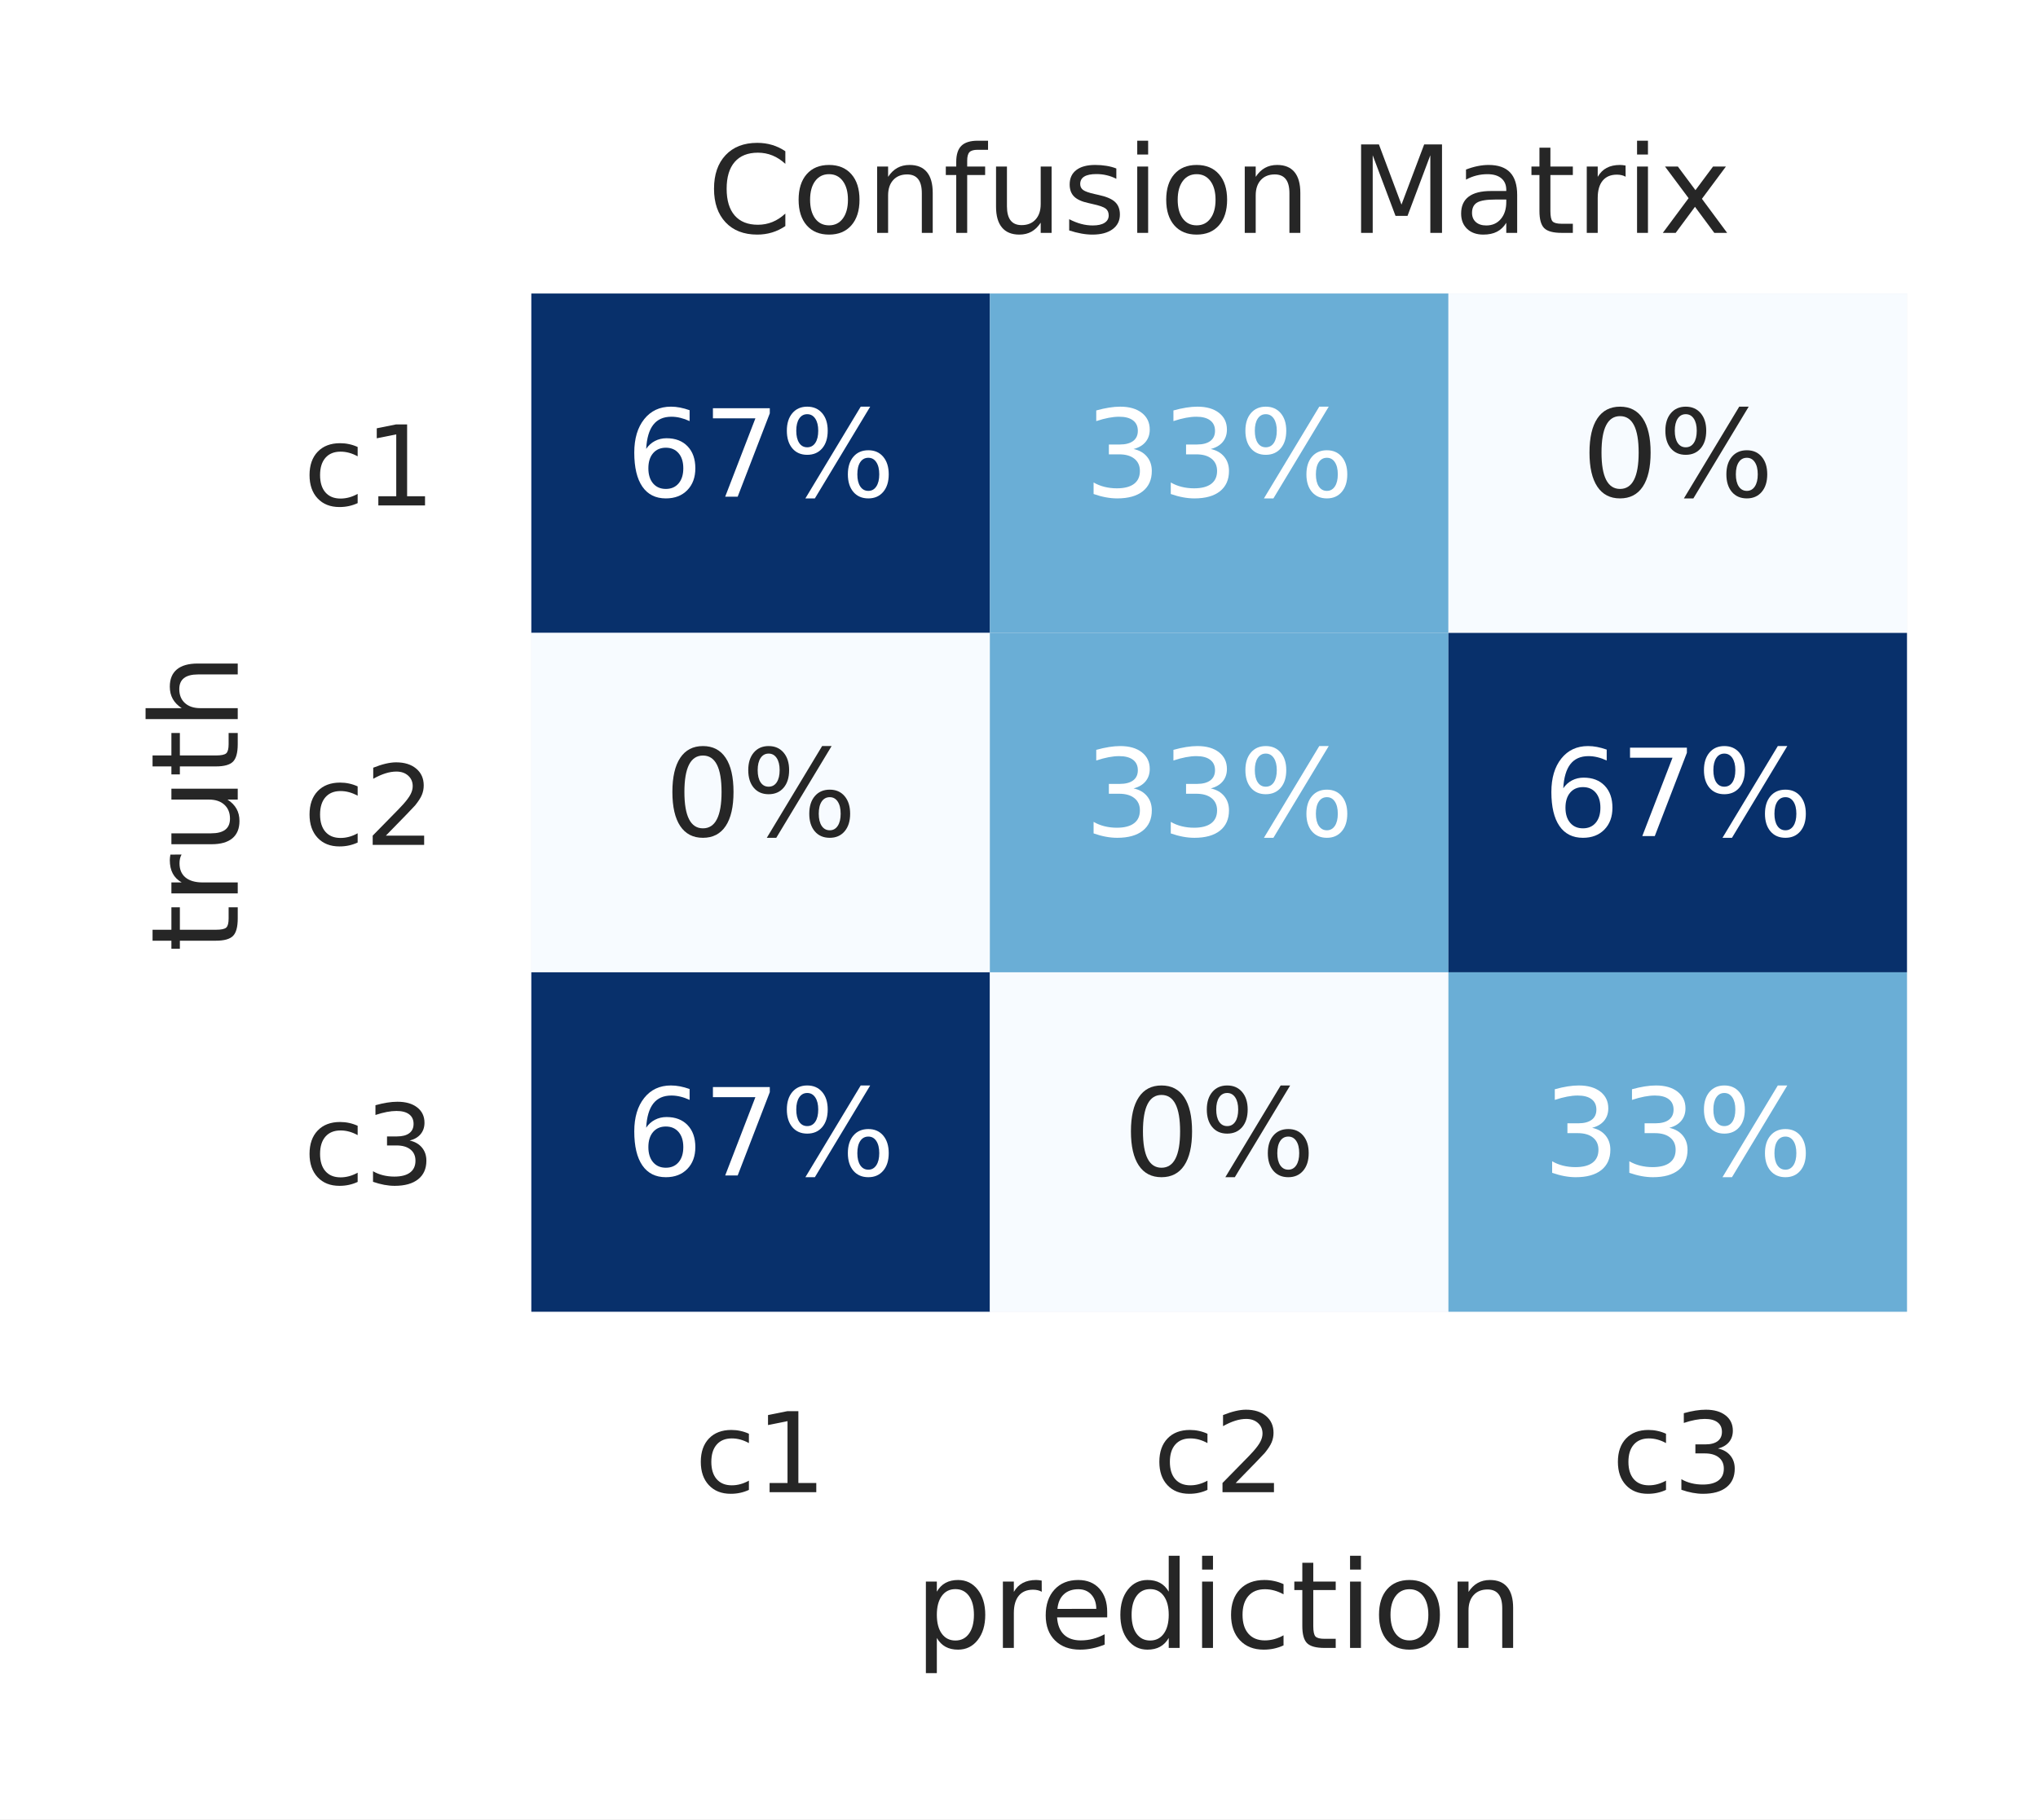
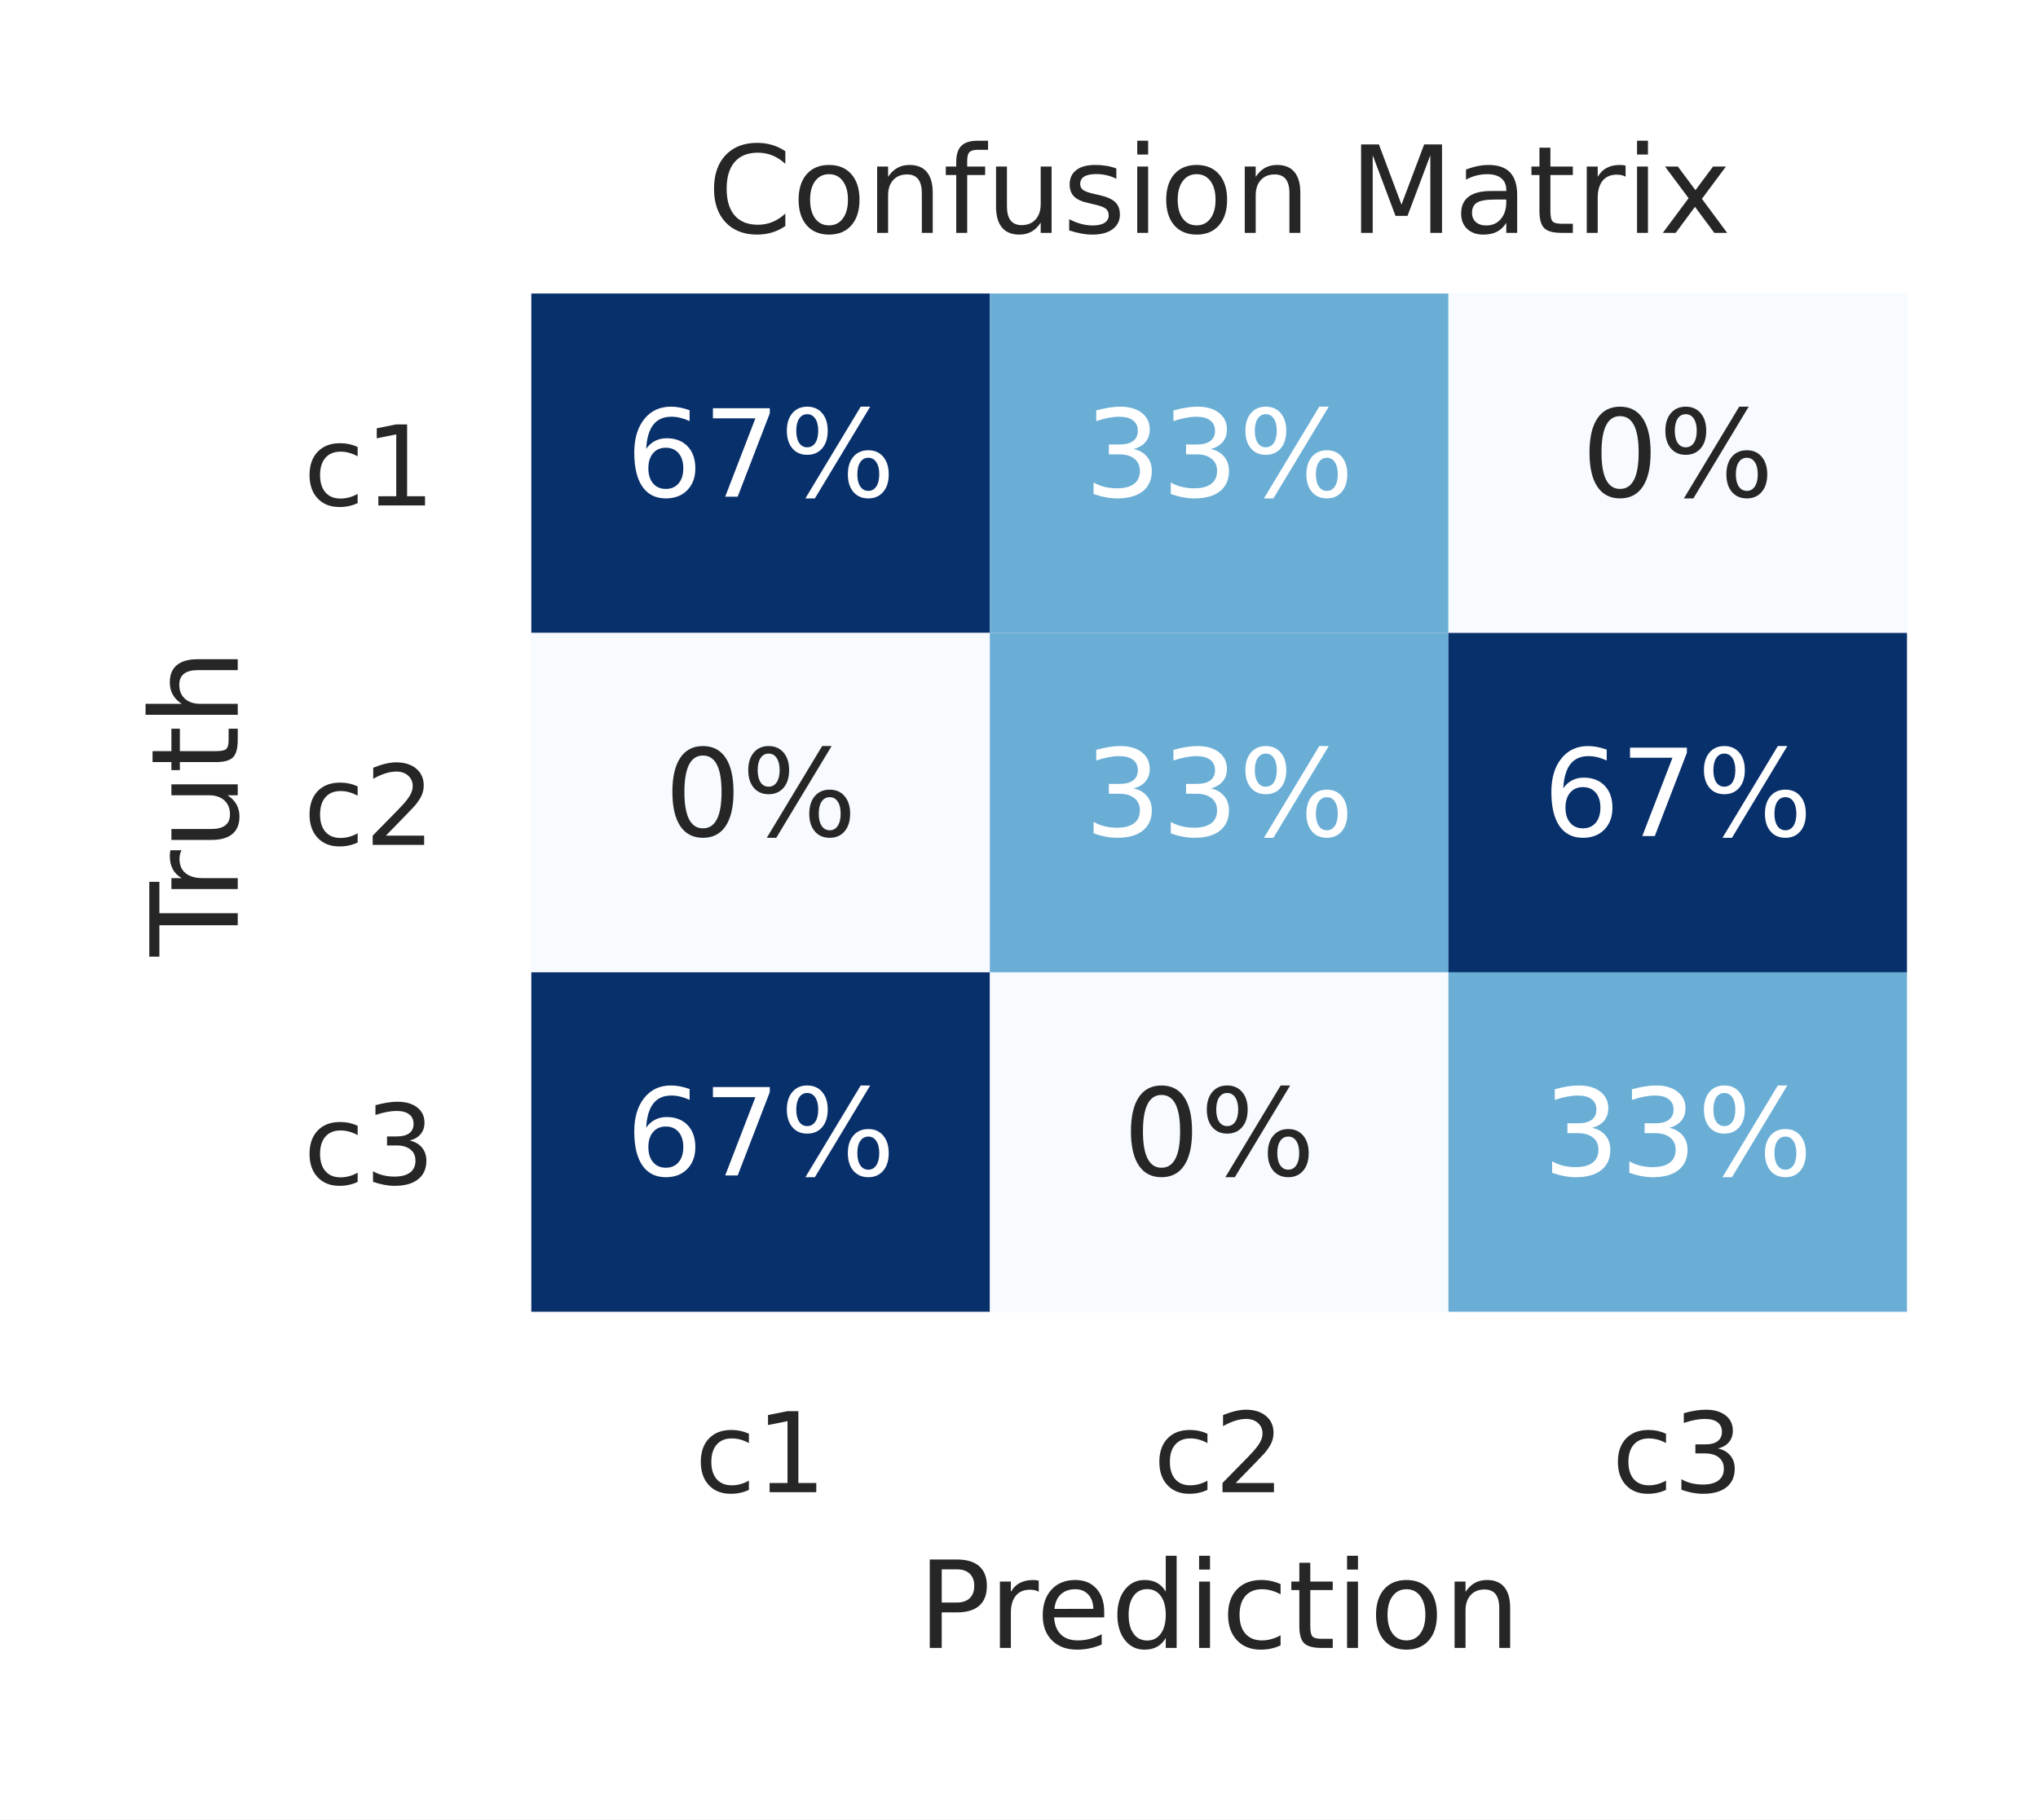
<svg xmlns="http://www.w3.org/2000/svg" xmlns:xlink="http://www.w3.org/1999/xlink" height="180pt" version="1.1" viewBox="0 0 201.6 180" width="201.6pt">
  <defs>
    <style type="text/css">*{stroke-linecap:butt;stroke-linejoin:round;}</style>
  </defs>
  <g id="figure_1">
    <g id="patch_1">
      <path d="M 0 180  L 201.6 180  L 201.6 0  L 0 0  z " style="fill:#ffffff;" />
    </g>
    <g id="axes_1">
      <g id="patch_2">
        <path d="M 52.56 129.78  L 188.64 129.78  L 188.64 29.04  L 52.56 29.04  z " style="fill:#eaeaf2;" />
      </g>
      <g id="matplotlib.axis_1">
        <g id="xtick_1">
          <g id="text_1">
            <g style="fill:#262626;" transform="translate(68.71648 147.6383)scale(0.11 -0.11)">
              <defs>
                <path d="M 3122 3366  L 3122 2828  Q 2878 2963 2633 3030  Q 2388 3097 2138 3097  Q 1578 3097 1268 2742  Q 959 2388 959 1747  Q 959 1106 1268 751  Q 1578 397 2138 397  Q 2388 397 2633 464  Q 2878 531 3122 666  L 3122 134  Q 2881 22 2623 -34  Q 2366 -91 2075 -91  Q 1284 -91 818 406  Q 353 903 353 1747  Q 353 2603 823 3093  Q 1294 3584 2113 3584  Q 2378 3584 2631 3529  Q 2884 3475 3122 3366  z " id="DejaVuSans-63" transform="scale(0.015625)" />
                <path d="M 794 531  L 1825 531  L 1825 4091  L 703 3866  L 703 4441  L 1819 4666  L 2450 4666  L 2450 531  L 3481 531  L 3481 0  L 794 0  L 794 531  z " id="DejaVuSans-31" transform="scale(0.015625)" />
              </defs>
              <use xlink:href="#DejaVuSans-63" />
              <use x="54.98" xlink:href="#DejaVuSans-31" />
            </g>
          </g>
        </g>
        <g id="xtick_2">
          <g id="text_2">
            <g style="fill:#262626;" transform="translate(114.0765 147.6383)scale(0.11 -0.11)">
              <defs>
                <path d="M 1228 531  L 3431 531  L 3431 0  L 469 0  L 469 531  Q 828 903 1448 1529  Q 2069 2156 2228 2338  Q 2531 2678 2651 2914  Q 2772 3150 2772 3378  Q 2772 3750 2511 3984  Q 2250 4219 1831 4219  Q 1534 4219 1204 4116  Q 875 4013 500 3803  L 500 4441  Q 881 4594 1212 4672  Q 1544 4750 1819 4750  Q 2544 4750 2975 4387  Q 3406 4025 3406 3419  Q 3406 3131 3298 2873  Q 3191 2616 2906 2266  Q 2828 2175 2409 1742  Q 1991 1309 1228 531  z " id="DejaVuSans-32" transform="scale(0.015625)" />
              </defs>
              <use xlink:href="#DejaVuSans-63" />
              <use x="54.98" xlink:href="#DejaVuSans-32" />
            </g>
          </g>
        </g>
        <g id="xtick_3">
          <g id="text_3">
            <g style="fill:#262626;" transform="translate(159.4365 147.6383)scale(0.11 -0.11)">
              <defs>
                <path d="M 2597 2516  Q 3050 2419 3304 2112  Q 3559 1806 3559 1356  Q 3559 666 3084 287  Q 2609 -91 1734 -91  Q 1441 -91 1130 -33  Q 819 25 488 141  L 488 750  Q 750 597 1062 519  Q 1375 441 1716 441  Q 2309 441 2620 675  Q 2931 909 2931 1356  Q 2931 1769 2642 2001  Q 2353 2234 1838 2234  L 1294 2234  L 1294 2753  L 1863 2753  Q 2328 2753 2575 2939  Q 2822 3125 2822 3475  Q 2822 3834 2567 4026  Q 2313 4219 1838 4219  Q 1578 4219 1281 4162  Q 984 4106 628 3988  L 628 4550  Q 988 4650 1302 4700  Q 1616 4750 1894 4750  Q 2613 4750 3031 4423  Q 3450 4097 3450 3541  Q 3450 3153 3228 2886  Q 3006 2619 2597 2516  z " id="DejaVuSans-33" transform="scale(0.015625)" />
              </defs>
              <use xlink:href="#DejaVuSans-63" />
              <use x="54.98" xlink:href="#DejaVuSans-33" />
            </g>
          </g>
        </g>
        <g id="text_4">
-           <g style="fill:#262626;" transform="translate(90.49969 163.0441)scale(0.12 -0.12)">
+           <g style="fill:#262626;" transform="translate(90.79594 163.0441)scale(0.12 -0.12)">
            <defs>
-               <path d="M 1159 525  L 1159 -1331  L 581 -1331  L 581 3500  L 1159 3500  L 1159 2969  Q 1341 3281 1617 3432  Q 1894 3584 2278 3584  Q 2916 3584 3314 3078  Q 3713 2572 3713 1747  Q 3713 922 3314 415  Q 2916 -91 2278 -91  Q 1894 -91 1617 61  Q 1341 213 1159 525  z M 3116 1747  Q 3116 2381 2855 2742  Q 2594 3103 2138 3103  Q 1681 3103 1420 2742  Q 1159 2381 1159 1747  Q 1159 1113 1420 752  Q 1681 391 2138 391  Q 2594 391 2855 752  Q 3116 1113 3116 1747  z " id="DejaVuSans-70" transform="scale(0.015625)" />
+               <path d="M 1259 4147  L 1259 2394  L 2053 2394  Q 2494 2394 2734 2622  Q 2975 2850 2975 3272  Q 2975 3691 2734 3919  Q 2494 4147 2053 4147  L 1259 4147  z M 628 4666  L 2053 4666  Q 2838 4666 3239 4311  Q 3641 3956 3641 3272  Q 3641 2581 3239 2228  Q 2838 1875 2053 1875  L 1259 1875  L 1259 0  L 628 0  L 628 4666  z " id="DejaVuSans-50" transform="scale(0.015625)" />
              <path d="M 2631 2963  Q 2534 3019 2420 3045  Q 2306 3072 2169 3072  Q 1681 3072 1420 2755  Q 1159 2438 1159 1844  L 1159 0  L 581 0  L 581 3500  L 1159 3500  L 1159 2956  Q 1341 3275 1631 3429  Q 1922 3584 2338 3584  Q 2397 3584 2469 3576  Q 2541 3569 2628 3553  L 2631 2963  z " id="DejaVuSans-72" transform="scale(0.015625)" />
              <path d="M 3597 1894  L 3597 1613  L 953 1613  Q 991 1019 1311 708  Q 1631 397 2203 397  Q 2534 397 2845 478  Q 3156 559 3463 722  L 3463 178  Q 3153 47 2828 -22  Q 2503 -91 2169 -91  Q 1331 -91 842 396  Q 353 884 353 1716  Q 353 2575 817 3079  Q 1281 3584 2069 3584  Q 2775 3584 3186 3129  Q 3597 2675 3597 1894  z M 3022 2063  Q 3016 2534 2758 2815  Q 2500 3097 2075 3097  Q 1594 3097 1305 2825  Q 1016 2553 972 2059  L 3022 2063  z " id="DejaVuSans-65" transform="scale(0.015625)" />
              <path d="M 2906 2969  L 2906 4863  L 3481 4863  L 3481 0  L 2906 0  L 2906 525  Q 2725 213 2448 61  Q 2172 -91 1784 -91  Q 1150 -91 751 415  Q 353 922 353 1747  Q 353 2572 751 3078  Q 1150 3584 1784 3584  Q 2172 3584 2448 3432  Q 2725 3281 2906 2969  z M 947 1747  Q 947 1113 1208 752  Q 1469 391 1925 391  Q 2381 391 2643 752  Q 2906 1113 2906 1747  Q 2906 2381 2643 2742  Q 2381 3103 1925 3103  Q 1469 3103 1208 2742  Q 947 2381 947 1747  z " id="DejaVuSans-64" transform="scale(0.015625)" />
              <path d="M 603 3500  L 1178 3500  L 1178 0  L 603 0  L 603 3500  z M 603 4863  L 1178 4863  L 1178 4134  L 603 4134  L 603 4863  z " id="DejaVuSans-69" transform="scale(0.015625)" />
              <path d="M 1172 4494  L 1172 3500  L 2356 3500  L 2356 3053  L 1172 3053  L 1172 1153  Q 1172 725 1289 603  Q 1406 481 1766 481  L 2356 481  L 2356 0  L 1766 0  Q 1100 0 847 248  Q 594 497 594 1153  L 594 3053  L 172 3053  L 172 3500  L 594 3500  L 594 4494  L 1172 4494  z " id="DejaVuSans-74" transform="scale(0.015625)" />
              <path d="M 1959 3097  Q 1497 3097 1228 2736  Q 959 2375 959 1747  Q 959 1119 1226 758  Q 1494 397 1959 397  Q 2419 397 2687 759  Q 2956 1122 2956 1747  Q 2956 2369 2687 2733  Q 2419 3097 1959 3097  z M 1959 3584  Q 2709 3584 3137 3096  Q 3566 2609 3566 1747  Q 3566 888 3137 398  Q 2709 -91 1959 -91  Q 1206 -91 779 398  Q 353 888 353 1747  Q 353 2609 779 3096  Q 1206 3584 1959 3584  z " id="DejaVuSans-6f" transform="scale(0.015625)" />
              <path d="M 3513 2113  L 3513 0  L 2938 0  L 2938 2094  Q 2938 2591 2744 2837  Q 2550 3084 2163 3084  Q 1697 3084 1428 2787  Q 1159 2491 1159 1978  L 1159 0  L 581 0  L 581 3500  L 1159 3500  L 1159 2956  Q 1366 3272 1645 3428  Q 1925 3584 2291 3584  Q 2894 3584 3203 3211  Q 3513 2838 3513 2113  z " id="DejaVuSans-6e" transform="scale(0.015625)" />
            </defs>
-             <use xlink:href="#DejaVuSans-70" />
-             <use x="63.477" xlink:href="#DejaVuSans-72" />
-             <use x="102.34" xlink:href="#DejaVuSans-65" />
-             <use x="163.863" xlink:href="#DejaVuSans-64" />
-             <use x="227.34" xlink:href="#DejaVuSans-69" />
-             <use x="255.123" xlink:href="#DejaVuSans-63" />
-             <use x="310.104" xlink:href="#DejaVuSans-74" />
-             <use x="349.312" xlink:href="#DejaVuSans-69" />
-             <use x="377.096" xlink:href="#DejaVuSans-6f" />
-             <use x="438.277" xlink:href="#DejaVuSans-6e" />
+             <use xlink:href="#DejaVuSans-50" />
+             <use x="58.553" xlink:href="#DejaVuSans-72" />
+             <use x="97.416" xlink:href="#DejaVuSans-65" />
+             <use x="158.939" xlink:href="#DejaVuSans-64" />
+             <use x="222.416" xlink:href="#DejaVuSans-69" />
+             <use x="250.199" xlink:href="#DejaVuSans-63" />
+             <use x="305.18" xlink:href="#DejaVuSans-74" />
+             <use x="344.389" xlink:href="#DejaVuSans-69" />
+             <use x="372.172" xlink:href="#DejaVuSans-6f" />
+             <use x="433.354" xlink:href="#DejaVuSans-6e" />
          </g>
        </g>
      </g>
      <g id="matplotlib.axis_2">
        <g id="ytick_1">
          <g id="text_5">
            <g style="fill:#262626;" transform="translate(30.01297 50.00914)scale(0.11 -0.11)">
              <use xlink:href="#DejaVuSans-63" />
              <use x="54.98" xlink:href="#DejaVuSans-31" />
            </g>
          </g>
        </g>
        <g id="ytick_2">
          <g id="text_6">
            <g style="fill:#262626;" transform="translate(30.01297 83.58914)scale(0.11 -0.11)">
              <use xlink:href="#DejaVuSans-63" />
              <use x="54.98" xlink:href="#DejaVuSans-32" />
            </g>
          </g>
        </g>
        <g id="ytick_3">
          <g id="text_7">
            <g style="fill:#262626;" transform="translate(30.01297 117.1691)scale(0.11 -0.11)">
              <use xlink:href="#DejaVuSans-63" />
              <use x="54.98" xlink:href="#DejaVuSans-33" />
            </g>
          </g>
        </g>
        <g id="text_8">
-           <g style="fill:#262626;" transform="translate(23.51734 94.18594)rotate(-90)scale(0.12 -0.12)">
+           <g style="fill:#262626;" transform="translate(23.51734 94.61344)rotate(-90)scale(0.12 -0.12)">
            <defs>
+               <path d="M -19 4666  L 3928 4666  L 3928 4134  L 2272 4134  L 2272 0  L 1638 0  L 1638 4134  L -19 4134  L -19 4666  z " id="DejaVuSans-54" transform="scale(0.015625)" />
              <path d="M 544 1381  L 544 3500  L 1119 3500  L 1119 1403  Q 1119 906 1312 657  Q 1506 409 1894 409  Q 2359 409 2629 706  Q 2900 1003 2900 1516  L 2900 3500  L 3475 3500  L 3475 0  L 2900 0  L 2900 538  Q 2691 219 2414 64  Q 2138 -91 1772 -91  Q 1169 -91 856 284  Q 544 659 544 1381  z M 1991 3584  L 1991 3584  z " id="DejaVuSans-75" transform="scale(0.015625)" />
              <path d="M 3513 2113  L 3513 0  L 2938 0  L 2938 2094  Q 2938 2591 2744 2837  Q 2550 3084 2163 3084  Q 1697 3084 1428 2787  Q 1159 2491 1159 1978  L 1159 0  L 581 0  L 581 4863  L 1159 4863  L 1159 2956  Q 1366 3272 1645 3428  Q 1925 3584 2291 3584  Q 2894 3584 3203 3211  Q 3513 2838 3513 2113  z " id="DejaVuSans-68" transform="scale(0.015625)" />
            </defs>
-             <use xlink:href="#DejaVuSans-74" />
-             <use x="39.209" xlink:href="#DejaVuSans-72" />
-             <use x="80.322" xlink:href="#DejaVuSans-75" />
-             <use x="143.701" xlink:href="#DejaVuSans-74" />
-             <use x="182.91" xlink:href="#DejaVuSans-68" />
+             <use xlink:href="#DejaVuSans-54" />
+             <use x="46.334" xlink:href="#DejaVuSans-72" />
+             <use x="87.447" xlink:href="#DejaVuSans-75" />
+             <use x="150.826" xlink:href="#DejaVuSans-74" />
+             <use x="190.035" xlink:href="#DejaVuSans-68" />
          </g>
        </g>
      </g>
      <g id="QuadMesh_1">
-         <path clip-path="url(#p3370540ae4)" d="M 52.56 29.04  L 97.92 29.04  L 97.92 62.62  L 52.56 62.62  L 52.56 29.04  " style="fill:#08306b;" />
-         <path clip-path="url(#p3370540ae4)" d="M 97.92 29.04  L 143.28 29.04  L 143.28 62.62  L 97.92 62.62  L 97.92 29.04  " style="fill:#6aaed6;" />
-         <path clip-path="url(#p3370540ae4)" d="M 143.28 29.04  L 188.64 29.04  L 188.64 62.62  L 143.28 62.62  L 143.28 29.04  " style="fill:#f7fbff;" />
-         <path clip-path="url(#p3370540ae4)" d="M 52.56 62.62  L 97.92 62.62  L 97.92 96.2  L 52.56 96.2  L 52.56 62.62  " style="fill:#f7fbff;" />
-         <path clip-path="url(#p3370540ae4)" d="M 97.92 62.62  L 143.28 62.62  L 143.28 96.2  L 97.92 96.2  L 97.92 62.62  " style="fill:#6aaed6;" />
-         <path clip-path="url(#p3370540ae4)" d="M 143.28 62.62  L 188.64 62.62  L 188.64 96.2  L 143.28 96.2  L 143.28 62.62  " style="fill:#08306b;" />
-         <path clip-path="url(#p3370540ae4)" d="M 52.56 96.2  L 97.92 96.2  L 97.92 129.78  L 52.56 129.78  L 52.56 96.2  " style="fill:#08306b;" />
-         <path clip-path="url(#p3370540ae4)" d="M 97.92 96.2  L 143.28 96.2  L 143.28 129.78  L 97.92 129.78  L 97.92 96.2  " style="fill:#f7fbff;" />
-         <path clip-path="url(#p3370540ae4)" d="M 143.28 96.2  L 188.64 96.2  L 188.64 129.78  L 143.28 129.78  L 143.28 96.2  " style="fill:#6aaed6;" />
+         <path clip-path="url(#p31de947153)" d="M 52.56 29.04  L 97.92 29.04  L 97.92 62.62  L 52.56 62.62  L 52.56 29.04  " style="fill:#08306b;" />
+         <path clip-path="url(#p31de947153)" d="M 97.92 29.04  L 143.28 29.04  L 143.28 62.62  L 97.92 62.62  L 97.92 29.04  " style="fill:#6aaed6;" />
+         <path clip-path="url(#p31de947153)" d="M 143.28 29.04  L 188.64 29.04  L 188.64 62.62  L 143.28 62.62  L 143.28 29.04  " style="fill:#f7fbff;" />
+         <path clip-path="url(#p31de947153)" d="M 52.56 62.62  L 97.92 62.62  L 97.92 96.2  L 52.56 96.2  L 52.56 62.62  " style="fill:#f7fbff;" />
+         <path clip-path="url(#p31de947153)" d="M 97.92 62.62  L 143.28 62.62  L 143.28 96.2  L 97.92 96.2  L 97.92 62.62  " style="fill:#6aaed6;" />
+         <path clip-path="url(#p31de947153)" d="M 143.28 62.62  L 188.64 62.62  L 188.64 96.2  L 143.28 96.2  L 143.28 62.62  " style="fill:#08306b;" />
+         <path clip-path="url(#p31de947153)" d="M 52.56 96.2  L 97.92 96.2  L 97.92 129.78  L 52.56 129.78  L 52.56 96.2  " style="fill:#08306b;" />
+         <path clip-path="url(#p31de947153)" d="M 97.92 96.2  L 143.28 96.2  L 143.28 129.78  L 97.92 129.78  L 97.92 96.2  " style="fill:#f7fbff;" />
+         <path clip-path="url(#p31de947153)" d="M 143.28 96.2  L 188.64 96.2  L 188.64 129.78  L 143.28 129.78  L 143.28 96.2  " style="fill:#6aaed6;" />
      </g>
      <g id="text_9">
        <g style="fill:#ffffff;" transform="translate(61.90406 49.14125)scale(0.12 -0.12)">
          <defs>
            <path d="M 2113 2584  Q 1688 2584 1439 2293  Q 1191 2003 1191 1497  Q 1191 994 1439 701  Q 1688 409 2113 409  Q 2538 409 2786 701  Q 3034 994 3034 1497  Q 3034 2003 2786 2293  Q 2538 2584 2113 2584  z M 3366 4563  L 3366 3988  Q 3128 4100 2886 4159  Q 2644 4219 2406 4219  Q 1781 4219 1451 3797  Q 1122 3375 1075 2522  Q 1259 2794 1537 2939  Q 1816 3084 2150 3084  Q 2853 3084 3261 2657  Q 3669 2231 3669 1497  Q 3669 778 3244 343  Q 2819 -91 2113 -91  Q 1303 -91 875 529  Q 447 1150 447 2328  Q 447 3434 972 4092  Q 1497 4750 2381 4750  Q 2619 4750 2861 4703  Q 3103 4656 3366 4563  z " id="DejaVuSans-36" transform="scale(0.015625)" />
            <path d="M 525 4666  L 3525 4666  L 3525 4397  L 1831 0  L 1172 0  L 2766 4134  L 525 4134  L 525 4666  z " id="DejaVuSans-37" transform="scale(0.015625)" />
            <path d="M 4653 2053  Q 4381 2053 4226 1822  Q 4072 1591 4072 1178  Q 4072 772 4226 539  Q 4381 306 4653 306  Q 4919 306 5073 539  Q 5228 772 5228 1178  Q 5228 1588 5073 1820  Q 4919 2053 4653 2053  z M 4653 2450  Q 5147 2450 5437 2106  Q 5728 1763 5728 1178  Q 5728 594 5436 251  Q 5144 -91 4653 -91  Q 4153 -91 3862 251  Q 3572 594 3572 1178  Q 3572 1766 3864 2108  Q 4156 2450 4653 2450  z M 1428 4353  Q 1159 4353 1004 4120  Q 850 3888 850 3481  Q 850 3069 1003 2837  Q 1156 2606 1428 2606  Q 1700 2606 1854 2837  Q 2009 3069 2009 3481  Q 2009 3884 1853 4118  Q 1697 4353 1428 4353  z M 4250 4750  L 4750 4750  L 1831 -91  L 1331 -91  L 4250 4750  z M 1428 4750  Q 1922 4750 2215 4408  Q 2509 4066 2509 3481  Q 2509 2891 2217 2550  Q 1925 2209 1428 2209  Q 931 2209 642 2551  Q 353 2894 353 3481  Q 353 4063 643 4406  Q 934 4750 1428 4750  z " id="DejaVuSans-25" transform="scale(0.015625)" />
          </defs>
          <use xlink:href="#DejaVuSans-36" />
          <use x="63.623" xlink:href="#DejaVuSans-37" />
          <use x="127.246" xlink:href="#DejaVuSans-25" />
        </g>
      </g>
      <g id="text_10">
        <g style="fill:#ffffff;" transform="translate(107.2641 49.14125)scale(0.12 -0.12)">
          <use xlink:href="#DejaVuSans-33" />
          <use x="63.623" xlink:href="#DejaVuSans-33" />
          <use x="127.246" xlink:href="#DejaVuSans-25" />
        </g>
      </g>
      <g id="text_11">
        <g style="fill:#262626;" transform="translate(156.4416 49.14125)scale(0.12 -0.12)">
          <defs>
            <path d="M 2034 4250  Q 1547 4250 1301 3770  Q 1056 3291 1056 2328  Q 1056 1369 1301 889  Q 1547 409 2034 409  Q 2525 409 2770 889  Q 3016 1369 3016 2328  Q 3016 3291 2770 3770  Q 2525 4250 2034 4250  z M 2034 4750  Q 2819 4750 3233 4129  Q 3647 3509 3647 2328  Q 3647 1150 3233 529  Q 2819 -91 2034 -91  Q 1250 -91 836 529  Q 422 1150 422 2328  Q 422 3509 836 4129  Q 1250 4750 2034 4750  z " id="DejaVuSans-30" transform="scale(0.015625)" />
          </defs>
          <use xlink:href="#DejaVuSans-30" />
          <use x="63.623" xlink:href="#DejaVuSans-25" />
        </g>
      </g>
      <g id="text_12">
        <g style="fill:#262626;" transform="translate(65.72156 82.72125)scale(0.12 -0.12)">
          <use xlink:href="#DejaVuSans-30" />
          <use x="63.623" xlink:href="#DejaVuSans-25" />
        </g>
      </g>
      <g id="text_13">
        <g style="fill:#ffffff;" transform="translate(107.2641 82.72125)scale(0.12 -0.12)">
          <use xlink:href="#DejaVuSans-33" />
          <use x="63.623" xlink:href="#DejaVuSans-33" />
          <use x="127.246" xlink:href="#DejaVuSans-25" />
        </g>
      </g>
      <g id="text_14">
        <g style="fill:#ffffff;" transform="translate(152.6241 82.72125)scale(0.12 -0.12)">
          <use xlink:href="#DejaVuSans-36" />
          <use x="63.623" xlink:href="#DejaVuSans-37" />
          <use x="127.246" xlink:href="#DejaVuSans-25" />
        </g>
      </g>
      <g id="text_15">
        <g style="fill:#ffffff;" transform="translate(61.90406 116.3012)scale(0.12 -0.12)">
          <use xlink:href="#DejaVuSans-36" />
          <use x="63.623" xlink:href="#DejaVuSans-37" />
          <use x="127.246" xlink:href="#DejaVuSans-25" />
        </g>
      </g>
      <g id="text_16">
        <g style="fill:#262626;" transform="translate(111.0816 116.3012)scale(0.12 -0.12)">
          <use xlink:href="#DejaVuSans-30" />
          <use x="63.623" xlink:href="#DejaVuSans-25" />
        </g>
      </g>
      <g id="text_17">
        <g style="fill:#ffffff;" transform="translate(152.6241 116.3012)scale(0.12 -0.12)">
          <use xlink:href="#DejaVuSans-33" />
          <use x="63.623" xlink:href="#DejaVuSans-33" />
          <use x="127.246" xlink:href="#DejaVuSans-25" />
        </g>
      </g>
      <g id="text_18">
        <g style="fill:#262626;" transform="translate(69.95812 23.04)scale(0.12 -0.12)">
          <defs>
            <path d="M 4122 4306  L 4122 3641  Q 3803 3938 3442 4084  Q 3081 4231 2675 4231  Q 1875 4231 1450 3742  Q 1025 3253 1025 2328  Q 1025 1406 1450 917  Q 1875 428 2675 428  Q 3081 428 3442 575  Q 3803 722 4122 1019  L 4122 359  Q 3791 134 3420 21  Q 3050 -91 2638 -91  Q 1578 -91 968 557  Q 359 1206 359 2328  Q 359 3453 968 4101  Q 1578 4750 2638 4750  Q 3056 4750 3426 4639  Q 3797 4528 4122 4306  z " id="DejaVuSans-43" transform="scale(0.015625)" />
            <path d="M 2375 4863  L 2375 4384  L 1825 4384  Q 1516 4384 1395 4259  Q 1275 4134 1275 3809  L 1275 3500  L 2222 3500  L 2222 3053  L 1275 3053  L 1275 0  L 697 0  L 697 3053  L 147 3053  L 147 3500  L 697 3500  L 697 3744  Q 697 4328 969 4595  Q 1241 4863 1831 4863  L 2375 4863  z " id="DejaVuSans-66" transform="scale(0.015625)" />
            <path d="M 2834 3397  L 2834 2853  Q 2591 2978 2328 3040  Q 2066 3103 1784 3103  Q 1356 3103 1142 2972  Q 928 2841 928 2578  Q 928 2378 1081 2264  Q 1234 2150 1697 2047  L 1894 2003  Q 2506 1872 2764 1633  Q 3022 1394 3022 966  Q 3022 478 2636 193  Q 2250 -91 1575 -91  Q 1294 -91 989 -36  Q 684 19 347 128  L 347 722  Q 666 556 975 473  Q 1284 391 1588 391  Q 1994 391 2212 530  Q 2431 669 2431 922  Q 2431 1156 2273 1281  Q 2116 1406 1581 1522  L 1381 1569  Q 847 1681 609 1914  Q 372 2147 372 2553  Q 372 3047 722 3315  Q 1072 3584 1716 3584  Q 2034 3584 2315 3537  Q 2597 3491 2834 3397  z " id="DejaVuSans-73" transform="scale(0.015625)" />
            <path id="DejaVuSans-20" transform="scale(0.015625)" />
            <path d="M 628 4666  L 1569 4666  L 2759 1491  L 3956 4666  L 4897 4666  L 4897 0  L 4281 0  L 4281 4097  L 3078 897  L 2444 897  L 1241 4097  L 1241 0  L 628 0  L 628 4666  z " id="DejaVuSans-4d" transform="scale(0.015625)" />
            <path d="M 2194 1759  Q 1497 1759 1228 1600  Q 959 1441 959 1056  Q 959 750 1161 570  Q 1363 391 1709 391  Q 2188 391 2477 730  Q 2766 1069 2766 1631  L 2766 1759  L 2194 1759  z M 3341 1997  L 3341 0  L 2766 0  L 2766 531  Q 2569 213 2275 61  Q 1981 -91 1556 -91  Q 1019 -91 701 211  Q 384 513 384 1019  Q 384 1609 779 1909  Q 1175 2209 1959 2209  L 2766 2209  L 2766 2266  Q 2766 2663 2505 2880  Q 2244 3097 1772 3097  Q 1472 3097 1187 3025  Q 903 2953 641 2809  L 641 3341  Q 956 3463 1253 3523  Q 1550 3584 1831 3584  Q 2591 3584 2966 3190  Q 3341 2797 3341 1997  z " id="DejaVuSans-61" transform="scale(0.015625)" />
            <path d="M 3513 3500  L 2247 1797  L 3578 0  L 2900 0  L 1881 1375  L 863 0  L 184 0  L 1544 1831  L 300 3500  L 978 3500  L 1906 2253  L 2834 3500  L 3513 3500  z " id="DejaVuSans-78" transform="scale(0.015625)" />
          </defs>
          <use xlink:href="#DejaVuSans-43" />
          <use x="69.824" xlink:href="#DejaVuSans-6f" />
          <use x="131.006" xlink:href="#DejaVuSans-6e" />
          <use x="194.385" xlink:href="#DejaVuSans-66" />
          <use x="229.59" xlink:href="#DejaVuSans-75" />
          <use x="292.969" xlink:href="#DejaVuSans-73" />
          <use x="345.068" xlink:href="#DejaVuSans-69" />
          <use x="372.852" xlink:href="#DejaVuSans-6f" />
          <use x="434.033" xlink:href="#DejaVuSans-6e" />
          <use x="497.412" xlink:href="#DejaVuSans-20" />
          <use x="529.199" xlink:href="#DejaVuSans-4d" />
          <use x="615.479" xlink:href="#DejaVuSans-61" />
          <use x="676.758" xlink:href="#DejaVuSans-74" />
          <use x="715.967" xlink:href="#DejaVuSans-72" />
          <use x="757.08" xlink:href="#DejaVuSans-69" />
          <use x="784.863" xlink:href="#DejaVuSans-78" />
        </g>
      </g>
    </g>
  </g>
  <defs>
-     <clipPath id="p3370540ae4">
+     <clipPath id="p31de947153">
      <rect height="100.74" width="136.08" x="52.56" y="29.04" />
    </clipPath>
  </defs>
</svg>
